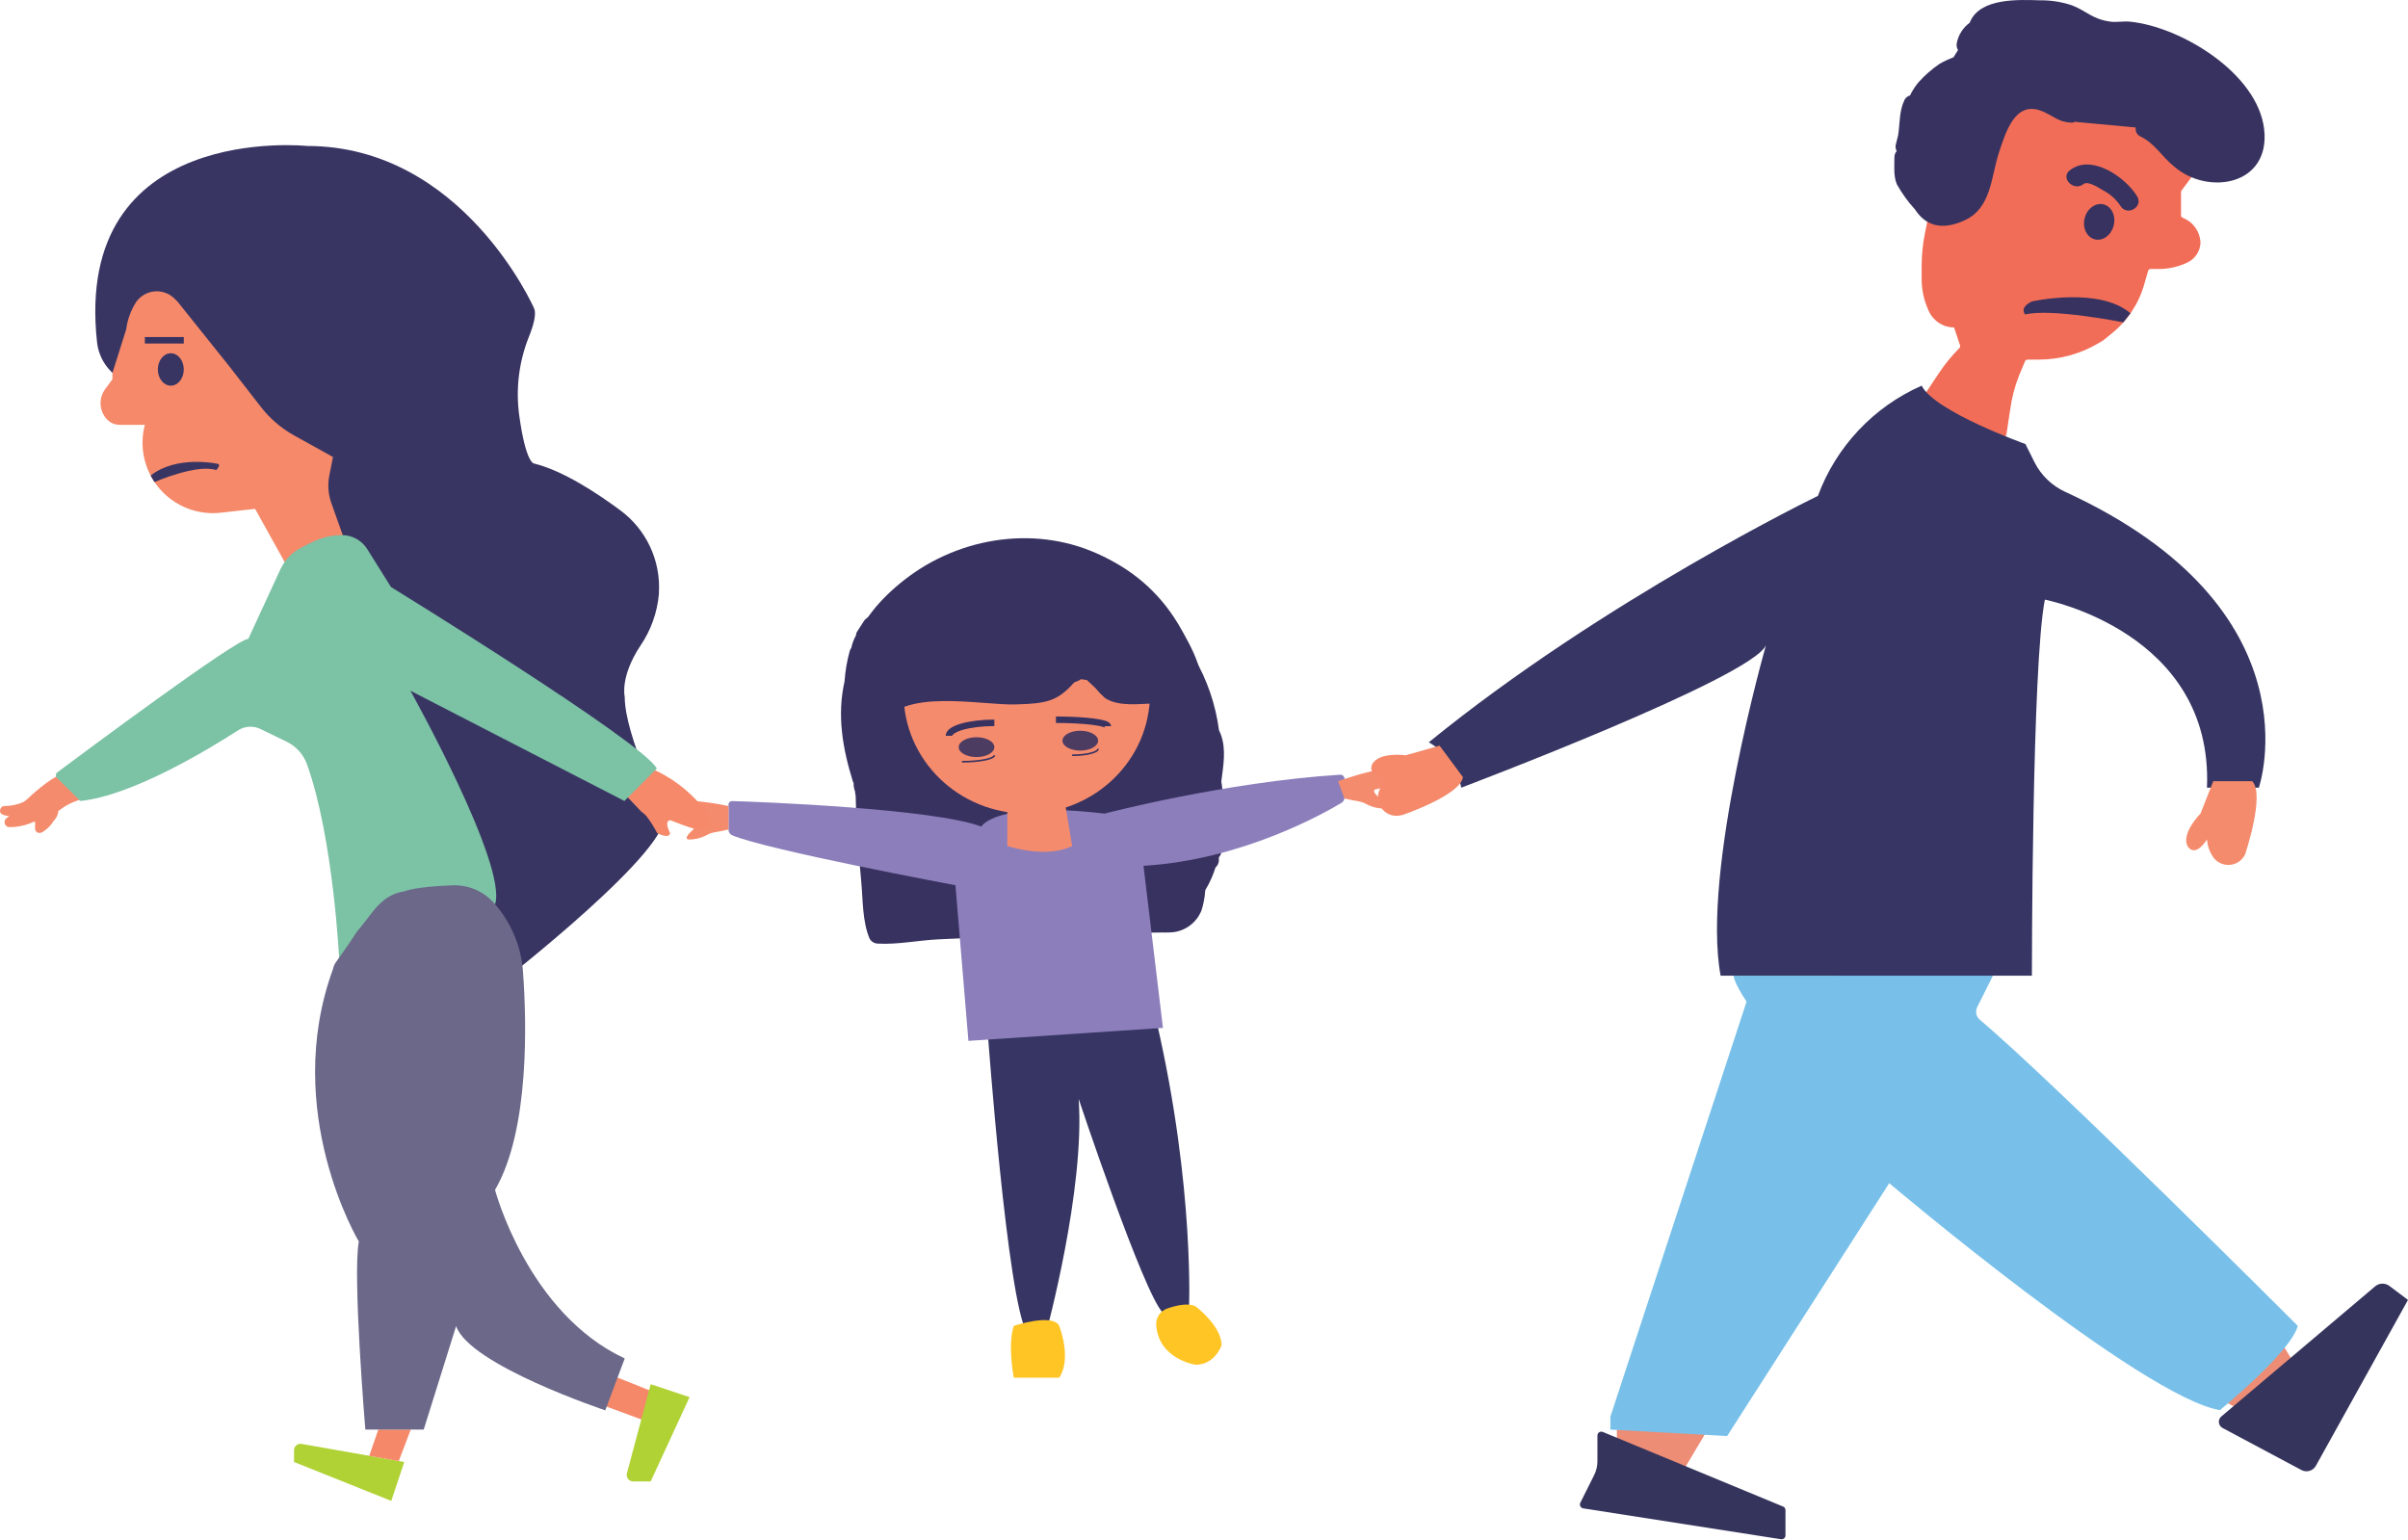
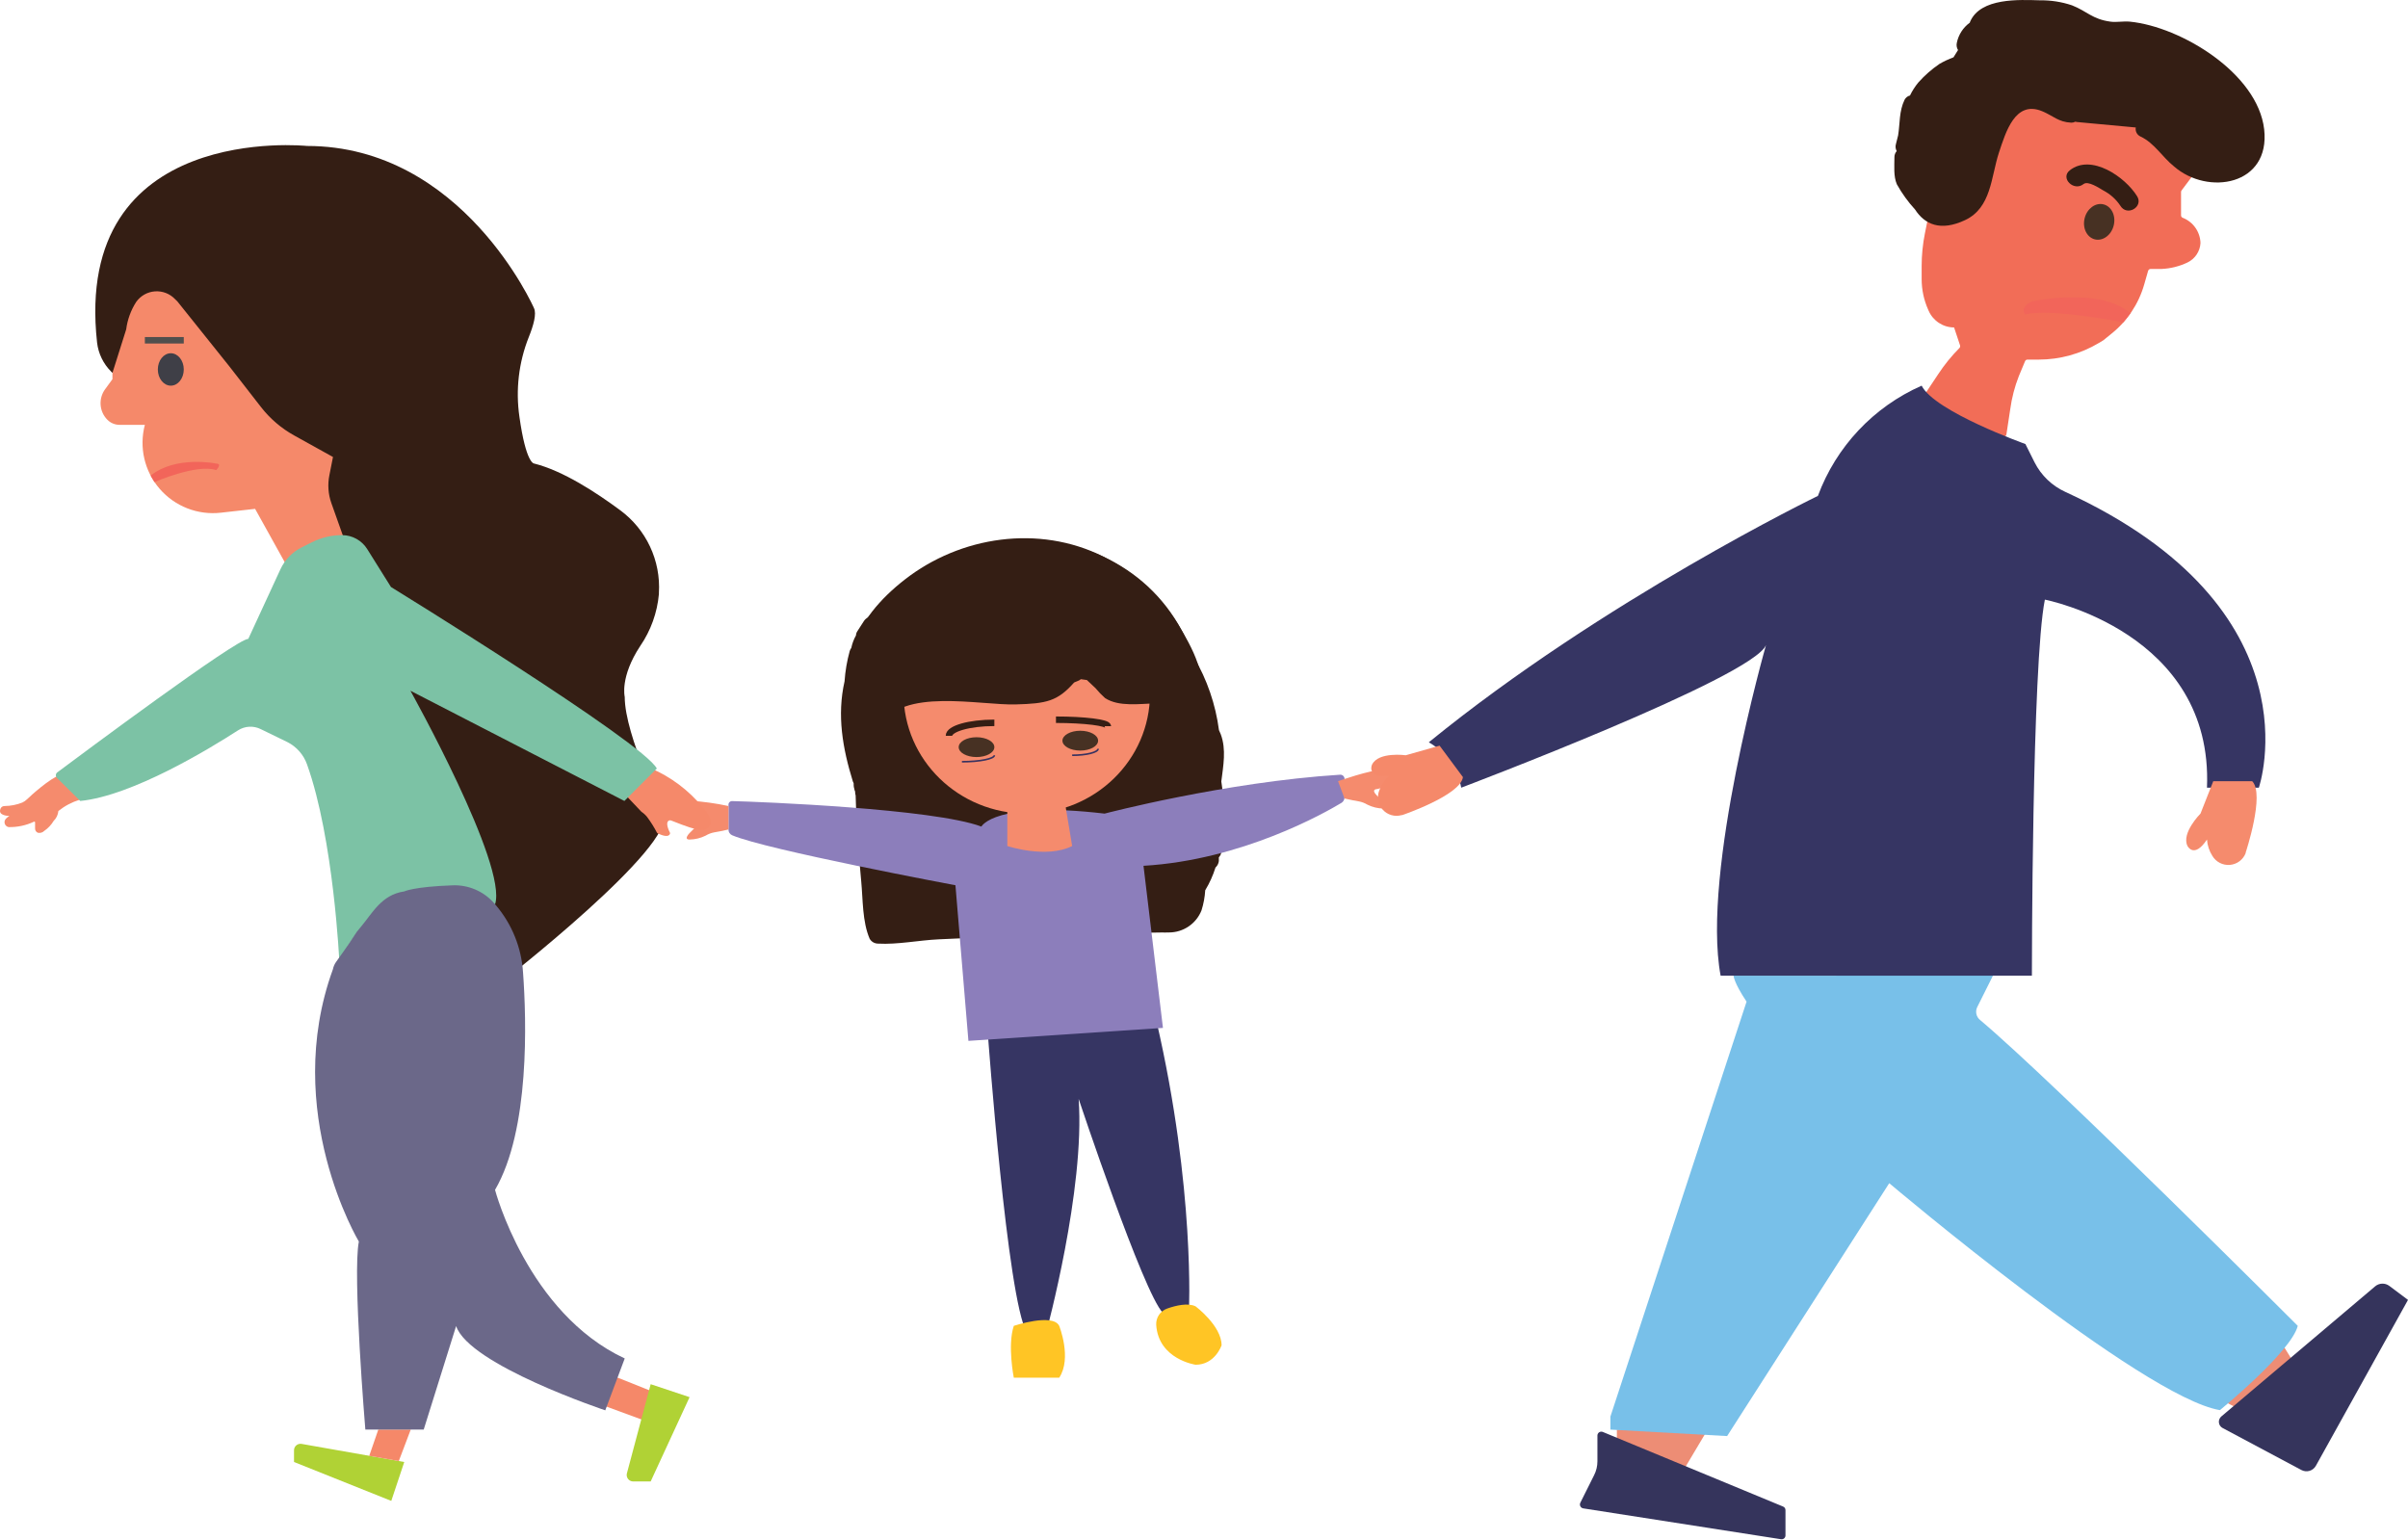
<svg xmlns="http://www.w3.org/2000/svg" viewBox="0 0 371.34 237.38">
  <defs>
-     <style>.cls-1{fill:#383260;}.cls-2{fill:#363563;}.cls-3{fill:#8c7ebb;}.cls-4{fill:#ffc525;}.cls-5{fill:#f58b6d;}.cls-6,.cls-8{fill:none;stroke:#383260;stroke-miterlimit:10;}.cls-7{fill:#4d3c62;}.cls-8{stroke-width:0.25px;}.cls-9{fill:#ed8d75;}.cls-10{fill:#35345c;}.cls-11{fill:#78c0e9;}.cls-12{fill:#f26d57;}.cls-13{fill:#f5896a;}.cls-14{fill:#f58869;}.cls-15{fill:#b0d235;}.cls-16{fill:#393563;}.cls-17{fill:#7cc2a5;}.cls-18{fill:#6b6889;}</style>
+     <style>.cls-1{fill:#341e14;}.cls-2{fill:#363563;}.cls-3{fill:#8c7ebb;}.cls-4{fill:#ffc525;}.cls-5{fill:#f58b6d;}.cls-18,.cls-6,.cls-8{fill:none;stroke-miterlimit:10;}.cls-6{stroke:#341e14;}.cls-7{fill:#473123;}.cls-8{stroke:#383260;stroke-width:0.25px;}.cls-9{fill:#ed8d75;}.cls-10{fill:#35345c;}.cls-11{fill:#78c0e9;}.cls-12{fill:#f26d57;}.cls-13{fill:#f2655a;}.cls-14{fill:#f5896a;}.cls-15{fill:#f58869;}.cls-16{fill:#b0d235;}.cls-17{fill:#3f3f47;}.cls-18{stroke:#514f4d;}.cls-19{fill:#7cc2a5;}.cls-20{fill:#6b6889;}</style>
  </defs>
  <g id="Слой_2" data-name="Слой 2">
    <g id="позбавлення_батькывських_прав" data-name="позбавлення батькывських прав">
      <path class="cls-1" d="M188.56,122.25c-.06-.58-.13-1.15-.22-1.73.3-2.41.79-4.92-.08-7.26-.09-.22-.18-.44-.28-.65a30,30,0,0,0-3.86-11.25,32.29,32.29,0,0,0-2.45-5.14c-6-10.08-17.58-14.5-29-12.44-6.24,1.13-14,5.1-18.28,10.83l-.5.6a1.54,1.54,0,0,0-.65.55l-1,1.55A1.29,1.29,0,0,0,132,98a6.61,6.61,0,0,0-.72,1.93,1.54,1.54,0,0,0-.24.46,23.49,23.49,0,0,0-.8,4.69c-1.19,5.26-.3,10.33,1.28,15.44a1.69,1.69,0,0,0,.12.27c0,.27,0,.55.09.82a1.43,1.43,0,0,0,.14.47v.11a1.53,1.53,0,0,0,.08.49l.06,1.85q.26,5.7.8,11.39c.27,2.83.16,6.21,1.3,8.86a1.5,1.5,0,0,0,1.3.75c3,.17,6.3-.52,9.34-.66q5.91-.28,11.81-.5,11.4-.41,22.81-.56a2,2,0,0,0,.55,0h.36a5.39,5.39,0,0,0,5-3.39,12.82,12.82,0,0,0,.58-3.12,15.94,15.94,0,0,0,1.58-3.5,1.62,1.62,0,0,0,.52-1c0-.2,0-.39,0-.58a1.37,1.37,0,0,0,.39-1v-1.3C188.4,127.33,188.82,124.81,188.56,122.25Z" />
      <path class="cls-2" d="M152.34,159.48s3,41,6,46h3s6-22,5-36c0,0,10,30,13,33h4s1-19-5-45Z" />
      <path class="cls-3" d="M151.34,127.48s2-4,19-2c0,0,18.52-4.87,36.32-6a.64.64,0,0,1,.68.65V123a1,1,0,0,1-.45.81c-2.52,1.52-15.33,8.83-30.55,9.72l3,25-30,2-2-24s-29.2-5.47-34.43-7.71a.93.93,0,0,1-.57-.86v-3.86a.55.55,0,0,1,.57-.55C117.15,123.65,144,124.72,151.34,127.48Z" />
      <path class="cls-4" d="M156.34,204.48s6-2,7,0c0,0,2,5,0,8h-7S155.34,207.48,156.34,204.48Z" />
      <path class="cls-4" d="M180,201.81c1.34-.47,3.21-.92,4.38-.33,0,0,4,3,4,6,0,0-1,3-4,3,0,0-5.73-.82-6.08-6.15A2.53,2.53,0,0,1,180,201.81Z" />
      <ellipse class="cls-5" cx="158.34" cy="106.98" rx="19" ry="18.5" />
      <path class="cls-5" d="M155.34,124.48v6s6,2,10,0l-1-6Z" />
      <path class="cls-1" d="M181.89,96.65a29,29,0,0,0-11.77-10.83c-9.91-4.94-22-3.14-30.6,3.57-3.69,2.87-7.06,6.66-8.24,11.21a8.58,8.58,0,0,0-.42,2.52,1.79,1.79,0,0,0,0,.23c-.14,2.6-.28,9.58,3.72,9.38a1.5,1.5,0,0,0,1.29-.74c3-6,15.27-3.19,20.77-3.35,4.77-.13,6.44-.49,9-3.38l.28-.12.25-.1a1.58,1.58,0,0,0,.51-.29l.93.13,1.33,1.25a14.15,14.15,0,0,0,1.47,1.53c2.14,1.4,5.4.86,7.73.83,1.78,0,4.31.45,5.84-.64C187.2,105.55,183.37,99.1,181.89,96.65Z" />
      <path class="cls-6" d="M146.34,113.48c0-1.1,3.13-2,7-2" />
      <path class="cls-6" d="M170.84,112c0-.55-3.58-1-8-1" />
      <ellipse class="cls-7" cx="150.59" cy="115.23" rx="2.75" ry="1.53" />
      <ellipse class="cls-7" cx="166.59" cy="114.23" rx="2.75" ry="1.53" />
      <path class="cls-8" d="M153.34,116.48c0,.55-2.24,1-5,1" />
      <path class="cls-8" d="M169.34,115.48c0,.55-1.79,1-4,1" />
      <path class="cls-5" d="M206.34,120.48s5-1.78,7-1.78a10.34,10.34,0,0,1,4,1h0c.71.71-1,1-1,1l-4,1s-1,0,0,1l1,1s1,1,0,1a5.75,5.75,0,0,1-2.47-.6,4,4,0,0,0-1.34-.51c-.5-.08-1.23-.22-2.19-.44Z" />
      <path class="cls-5" d="M112.34,124.31a42,42,0,0,0-6-.83,10.34,10.34,0,0,0-4,1h0c-.71.71,1,1,1,1l4,1s1,0,0,1l-1,1s-1,1,0,1a5.75,5.75,0,0,0,2.47-.6,4,4,0,0,1,1.34-.51c.5-.08,1.23-.22,2.19-.44Z" />
      <polygon class="cls-9" points="263.34 220.48 249.34 220.48 249.34 222.31 259.7 226.6 263.34 220.48" />
      <polygon class="cls-9" points="349.86 203.92 343.4 216.34 345.02 217.18 353.61 209.97 349.86 203.92" />
      <path class="cls-10" d="M371.34,200.48l-14.21,25.59a1.66,1.66,0,0,1-2.22.65l-12.17-6.49a1.08,1.08,0,0,1-.18-1.78l23.71-20.06a1.76,1.76,0,0,1,2.19-.07Z" />
      <path class="cls-10" d="M246.34,221.37v4a4.68,4.68,0,0,1-.51,2.14l-2.13,4.26a.61.61,0,0,0,.44.86l30.51,4.76a.59.59,0,0,0,.69-.58v-3.91a.58.58,0,0,0-.37-.55l-27.81-11.51A.6.6,0,0,0,246.34,221.37Z" />
      <path class="cls-11" d="M267.34,150.48s0,1,2,4l-21,64v2l18,1,25-39s39,33,51,35c0,0,11-9,12-13,0,0-37.6-37.6-49-47.18a1.63,1.63,0,0,1-.42-2l2.42-4.84Z" />
      <path class="cls-12" d="M339.17,25.71l-2.75,3.66a.44.44,0,0,0-.08.25v3.59a.4.4,0,0,0,.24.37,4.32,4.32,0,0,1,2.76,3.9,3.55,3.55,0,0,1-2,3,10.34,10.34,0,0,1-4,1h-1.69a.41.41,0,0,0-.39.3l-.6,2.09a15,15,0,0,1-5.07,7.61l-1.23,1s0,0,0,0l-.7.42a18.1,18.1,0,0,1-9.27,2.56h-1.73a.4.4,0,0,0-.38.26L311.33,58A22.06,22.06,0,0,0,310,63.12L309.41,67a.4.4,0,0,1-.54.32l-7.49-2.81a.15.15,0,0,1-.07,0l-4.6-2.76a.4.4,0,0,1-.13-.57l2.33-3.5a25.83,25.83,0,0,1,3.25-4h0a.41.41,0,0,0,.1-.42l-.92-2.76h0a4.29,4.29,0,0,1-3.92-2.57l-.08-.18a11.58,11.58,0,0,1-1-4.71V41a25.79,25.79,0,0,1,.5-5l.5-2.48a.07.07,0,0,1,0,0l1-3v0l2-5,0,0,2-4,0,0c4-7,9.17-9.25,15.76-9.66l.43,0a14.27,14.27,0,0,1,8.8,2.37l4,2.33a25.39,25.39,0,0,1,6.88,7.31l1,1.45A.41.41,0,0,1,339.17,25.71Z" />
      <path class="cls-1" d="M349.16,19.94c-1-8.64-12.81-15.81-20.7-16.6-1-.1-2.06.13-3,0-2.82-.38-3.63-1.62-5.94-2.52a14.78,14.78,0,0,0-4.9-.77c-3.24-.09-9.18-.42-10.8,3.28a1.15,1.15,0,0,1-.06.17,5.1,5.1,0,0,0-2,3.12,1.5,1.5,0,0,0,.19,1.1l-.7,1.12a14.7,14.7,0,0,0-2.14,1,17.76,17.76,0,0,0-3.29,2.89,10,10,0,0,0-1.28,2,1.27,1.27,0,0,0-.83.65c-.87,1.78-.7,3.66-1,5.5-.11.45-.22.88-.33,1.31a1.42,1.42,0,0,0,.11,1.11s0,0,0,0a1.42,1.42,0,0,0-.35,1c0,1.32-.16,2.89.38,4.13a20.53,20.53,0,0,0,2.8,3.88c1.5,2.32,3.95,3.41,7.71,1.64,4.07-1.91,4-6.66,5.22-10.39,1.06-3.18,2.5-8.15,6.69-6.4,1.74.73,2.47,1.66,4.47,1.76a1.21,1.21,0,0,0,.62-.15l.27.05,9.06.84a1.28,1.28,0,0,0,.74,1.4c2.13,1,3.32,3.13,5.15,4.6C340.47,30.22,350.14,28.61,349.16,19.94Z" />
-       <path class="cls-1" d="M328.54,48.32,328,49l-.56.71s-11.13-2.21-15.13-1.21c0,0-1-1,1-2C313.34,46.48,323.75,44.17,328.54,48.32Z" />
+       <path class="cls-13" d="M328.54,48.32,328,49l-.56.71s-11.13-2.21-15.13-1.21c0,0-1-1,1-2C313.34,46.48,323.75,44.17,328.54,48.32Z" />
      <path class="cls-2" d="M313.34,150.48s0-48,2-58c0,0,26,5,25,29h8s9.5-27.56-29.85-45.62a9.94,9.94,0,0,1-4.74-4.56l-1.41-2.82s-14-5-16-9a29.94,29.94,0,0,0-16,17s-33,16-60,38a10.39,10.39,0,0,1,5,7s45-17,47-22c0,0-10,35-7,51Z" />
-       <ellipse class="cls-1" cx="323.71" cy="34.22" rx="2.78" ry="2.31" transform="translate(212.52 340.15) rotate(-76.06)" />
+       <ellipse class="cls-7" cx="323.71" cy="34.22" rx="2.78" ry="2.31" transform="translate(212.52 340.15) rotate(-76.06)" />
      <path class="cls-1" d="M329.57,30.27c-1.85-3-7.09-6.61-10.39-4-1.51,1.2.62,3.31,2.12,2.12.69-.56,2.44.63,3.08,1a7,7,0,0,1,2.6,2.34C328,33.43,330.58,31.92,329.57,30.27Z" />
-       <path class="cls-13" d="M216.78,116.48s-4.2-.58-5.19,1.43c0,0-1,2,2.61,1.78a5.38,5.38,0,0,0-1.49,2.19,2.86,2.86,0,0,0,3.44,3.83l.09,0s9-3.06,9.36-5.86L222,115" />
+       <path class="cls-14" d="M216.78,116.48s-4.2-.58-5.19,1.43c0,0-1,2,2.61,1.78a5.38,5.38,0,0,0-1.49,2.19,2.86,2.86,0,0,0,3.44,3.83l.09,0s9-3.06,9.36-5.86L222,115" />
      <path class="cls-5" d="M339.34,125.48s-3,3-2,5c0,0,1,2,3-1a5.44,5.44,0,0,0,.83,2.52,2.87,2.87,0,0,0,5.14-.43l0-.09s3-9,1-11h-6" />
-       <path class="cls-14" d="M99.14,219l-6.8-2.5s-2-5,3-4l5,2Z" />
-       <path class="cls-13" d="M44.34,87.48s2-6,11-4l-4-9,3-2s-18-13-25-31c0,0-13,1-12,15v2L16.23,60a3.64,3.64,0,0,0,.34,4.75h0a2.63,2.63,0,0,0,1.86.77h3.91A10.85,10.85,0,0,0,34.07,79.07l5.27-.59Z" />
-       <path class="cls-15" d="M100.34,213.48l6,2-6,13H97.61a1,1,0,0,1-.94-1.23Z" />
-       <path class="cls-15" d="M60.34,231.48l2-6-15.81-2.79a1,1,0,0,0-1.19,1v1.79Z" />
-       <polygon class="cls-14" points="58.34 220.48 56.94 224.53 61.5 225.33 63.34 220.48 58.34 220.48" />
+       <path class="cls-15" d="M99.14,219l-6.8-2.5s-2-5,3-4l5,2Z" />
+       <path class="cls-14" d="M44.34,87.48s2-6,11-4l-4-9,3-2s-18-13-25-31c0,0-13,1-12,15v2L16.23,60a3.64,3.64,0,0,0,.34,4.75h0a2.63,2.63,0,0,0,1.86.77h3.91A10.85,10.85,0,0,0,34.07,79.07l5.27-.59Z" />
+       <path class="cls-16" d="M100.34,213.48l6,2-6,13H97.61a1,1,0,0,1-.94-1.23Z" />
+       <path class="cls-16" d="M60.34,231.48l2-6-15.81-2.79a1,1,0,0,0-1.19,1v1.79Z" />
+       <polygon class="cls-15" points="58.34 220.48 56.94 224.53 61.5 225.33 63.34 220.48 58.34 220.48" />
      <path class="cls-5" d="M1.45,125.84s-1.45,0-1.45-.76c0,0,0-.77.72-.77a7.56,7.56,0,0,0,2.73-.54,2.58,2.58,0,0,0,.72-.5c.65-.63,3.46-3.19,5.17-3.79a14.54,14.54,0,0,0,3,3.53c.21.16.18.32-.08.34A9.84,9.84,0,0,0,9,125.08a2.43,2.43,0,0,1-.73,1.53,4.87,4.87,0,0,1-1.44,1.53,1.06,1.06,0,0,1-1,.29.69.69,0,0,1-.42-.66v-.93a.12.12,0,0,0-.18-.11,8.69,8.69,0,0,1-3.9.83.77.77,0,0,1-.39-1.32A3,3,0,0,1,1.45,125.84Z" />
-       <ellipse class="cls-16" cx="26.34" cy="56.98" rx="2" ry="2.5" />
-       <path class="cls-6" d="M22.34,52.48h6" />
-       <path class="cls-16" d="M23.23,73.35l.59,1s6.52-2.85,9.52-1.85c0,0,1-1,0-1C33.34,71.48,27.11,70.22,23.23,73.35Z" />
-       <path class="cls-16" d="M77.34,151.48s27-21,25-26c0,0-6-12-6-18,0,0-.77-3.06,2.39-7.85a16.84,16.84,0,0,0,2.88-8c0-.06,0-.12,0-.17a14.73,14.73,0,0,0-6-12.79C92,76,86.86,72.61,82.34,71.48c0,0-1.23,0-2.24-7.21A23.91,23.91,0,0,1,81.54,52c.72-1.78,1.24-3.61.8-4.49,0,0-11-25-35-25,0,0-36.14-3.8-32.37,30.33a7.55,7.55,0,0,0,2.18,4.48l.19.19,2.12-6.71A10.26,10.26,0,0,1,21,46.57,3.89,3.89,0,0,1,27,46.14l.35.34,8,10,4.89,6.29a16.8,16.8,0,0,0,5.11,4.38l6,3.33-.55,2.78a8.1,8.1,0,0,0,.31,4.36Z" />
-       <path class="cls-13" d="M96.34,122.48s3-4,4-4a21.06,21.06,0,0,1,8,6s2,2,1,3c-.7.7-1,1-5.83-.93a.42.42,0,0,0-.53.16c-.14.24-.16.74.36,1.77,0,0,0,1-2,0A17.13,17.13,0,0,0,99.79,126a3.6,3.6,0,0,0-.86-.79Z" />
-       <path class="cls-17" d="M76.34,139.48s-17-7-24,9c0,0-.87-19.11-5-30.61a6.16,6.16,0,0,0-3-3.41l-4.11-2a3.56,3.56,0,0,0-3.54.19c-4.38,2.83-16.28,10.08-24.31,10.88L8.81,120a.57.57,0,0,1,0-.86c3.85-2.87,27.64-20.61,29.48-20.61l4.95-10.72a7.12,7.12,0,0,1,3.3-3.4l1.56-.78a10.38,10.38,0,0,1,4.64-1.1h0a4.59,4.59,0,0,1,3.9,2.17l3.65,5.83s39,24,41,28l-5,5-33-17S78.34,133.48,76.34,139.48Z" />
-       <path class="cls-18" d="M65.34,220.48h-9s-2-24-1-29c0,0-12-20-4-42a2.92,2.92,0,0,1,.52-1.17c3.48-4.83,2.48-3.83,3.86-5.45,1.69-2,3.12-4.88,6.62-5.38,0,0,1.46-.73,7.49-.94a8.09,8.09,0,0,1,6.31,2.69l.33.38A17.75,17.75,0,0,1,80.66,150c.53,7.3,1.07,24.27-4.32,33.51,0,0,5,19,20,26l-3,8s-21-7-23-13Z" />
+       <ellipse class="cls-17" cx="26.34" cy="56.98" rx="2" ry="2.5" />
+       <path class="cls-18" d="M22.34,52.48h6" />
+       <path class="cls-13" d="M23.23,73.35l.59,1s6.52-2.85,9.52-1.85c0,0,1-1,0-1C33.34,71.48,27.11,70.22,23.23,73.35Z" />
+       <path class="cls-1" d="M77.34,151.48s27-21,25-26c0,0-6-12-6-18,0,0-.77-3.06,2.39-7.85a16.84,16.84,0,0,0,2.88-8c0-.06,0-.12,0-.17a14.73,14.73,0,0,0-6-12.79C92,76,86.86,72.61,82.34,71.48c0,0-1.23,0-2.24-7.21A23.91,23.91,0,0,1,81.54,52c.72-1.78,1.24-3.61.8-4.49,0,0-11-25-35-25,0,0-36.14-3.8-32.37,30.33a7.55,7.55,0,0,0,2.18,4.48l.19.19,2.12-6.71A10.26,10.26,0,0,1,21,46.57,3.89,3.89,0,0,1,27,46.14l.35.34,8,10,4.89,6.29a16.8,16.8,0,0,0,5.11,4.38l6,3.33-.55,2.78a8.1,8.1,0,0,0,.31,4.36Z" />
+       <path class="cls-14" d="M96.34,122.48s3-4,4-4a21.06,21.06,0,0,1,8,6s2,2,1,3c-.7.7-1,1-5.83-.93a.42.42,0,0,0-.53.16c-.14.24-.16.74.36,1.77,0,0,0,1-2,0A17.13,17.13,0,0,0,99.79,126a3.6,3.6,0,0,0-.86-.79Z" />
+       <path class="cls-19" d="M76.34,139.48s-17-7-24,9c0,0-.87-19.11-5-30.61a6.16,6.16,0,0,0-3-3.41l-4.11-2a3.56,3.56,0,0,0-3.54.19c-4.38,2.83-16.28,10.08-24.31,10.88L8.81,120a.57.57,0,0,1,0-.86c3.85-2.87,27.64-20.61,29.48-20.61l4.95-10.72a7.12,7.12,0,0,1,3.3-3.4l1.56-.78a10.38,10.38,0,0,1,4.64-1.1h0a4.59,4.59,0,0,1,3.9,2.17l3.65,5.83s39,24,41,28l-5,5-33-17S78.34,133.48,76.34,139.48Z" />
+       <path class="cls-20" d="M65.34,220.48h-9s-2-24-1-29c0,0-12-20-4-42a2.92,2.92,0,0,1,.52-1.17c3.48-4.83,2.48-3.83,3.86-5.45,1.69-2,3.12-4.88,6.62-5.38,0,0,1.46-.73,7.49-.94a8.09,8.09,0,0,1,6.31,2.69l.33.38A17.75,17.75,0,0,1,80.66,150c.53,7.3,1.07,24.27-4.32,33.51,0,0,5,19,20,26l-3,8s-21-7-23-13Z" />
    </g>
  </g>
</svg>
